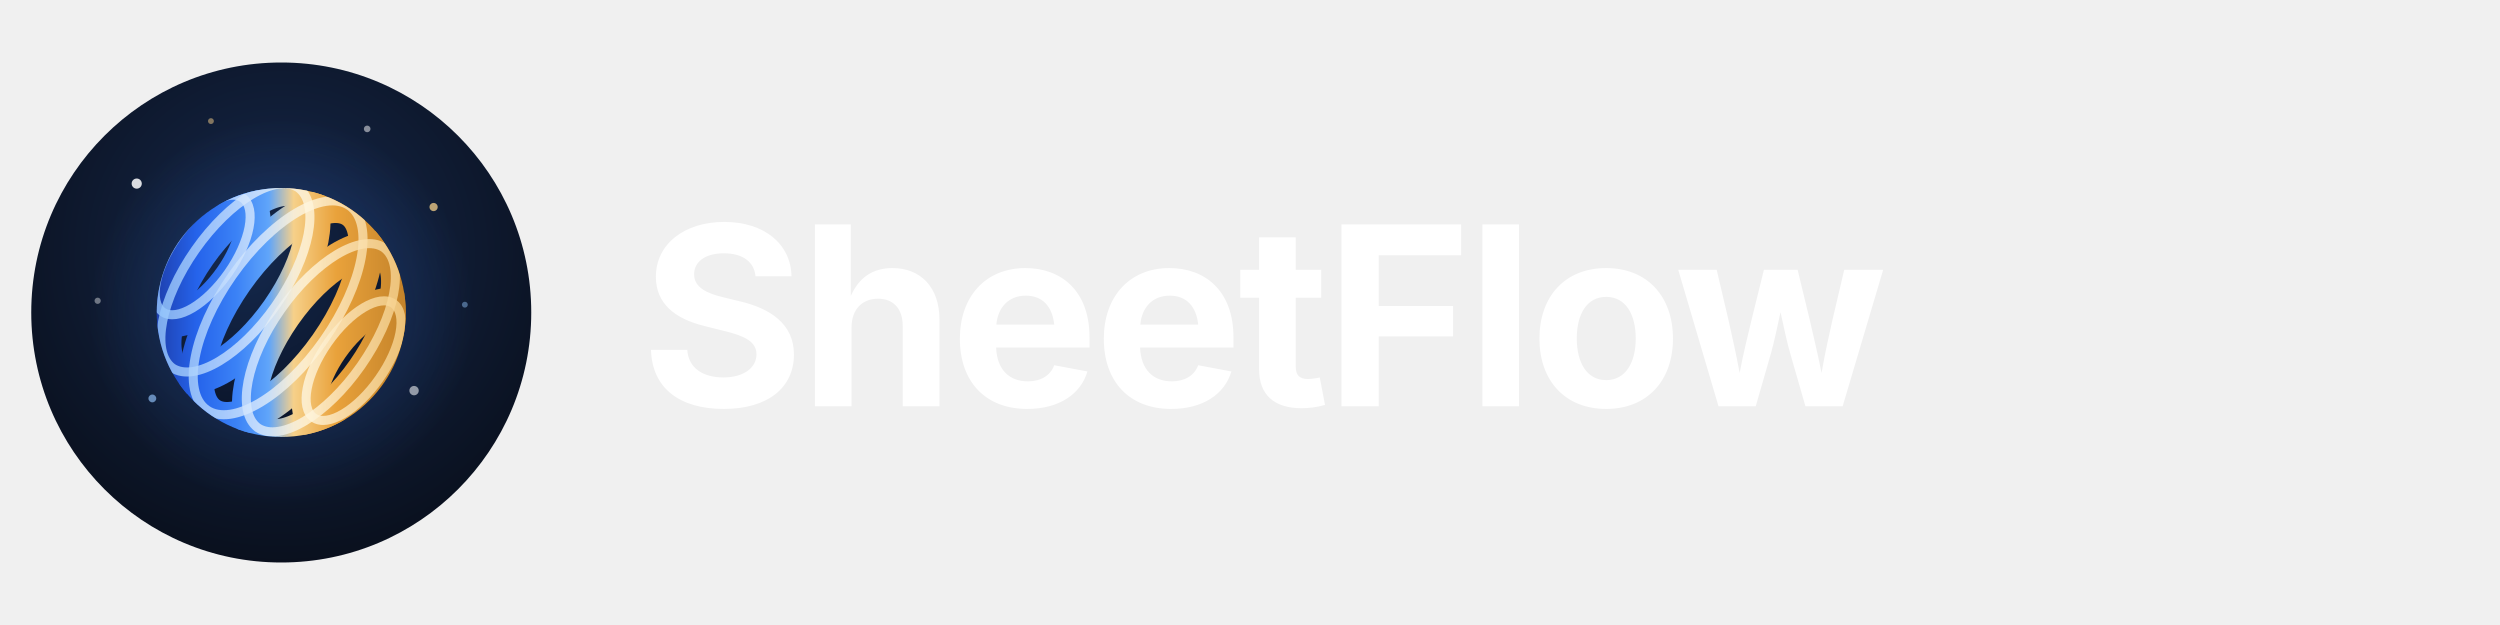
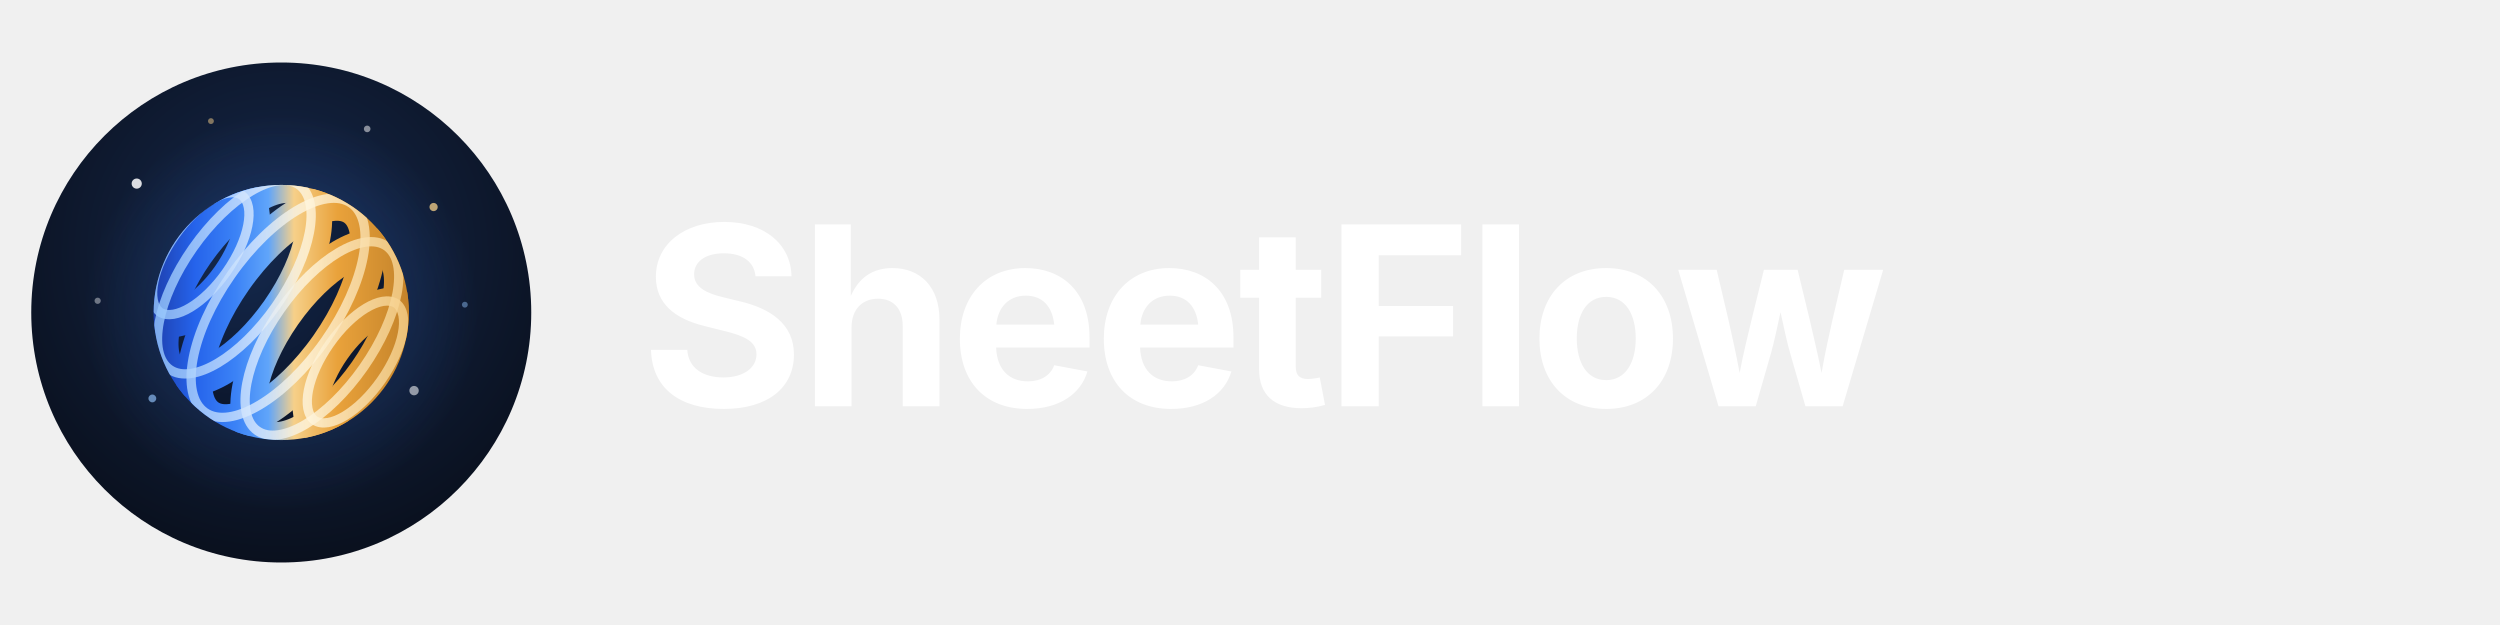
<svg xmlns="http://www.w3.org/2000/svg" viewBox="0 0 320 80" width="320" height="80" role="img" aria-label="SheetFlow">
  <defs>
    <radialGradient id="sfBadge" cx="50%" cy="38%" r="75%">
      <stop offset="0%" stop-color="#16294D" />
      <stop offset="100%" stop-color="#070B14" />
    </radialGradient>
    <radialGradient id="sfHalo" cx="50%" cy="50%" r="50%">
      <stop offset="0%" stop-color="#3B82F6" stop-opacity="0.28" />
      <stop offset="100%" stop-color="#3B82F6" stop-opacity="0" />
    </radialGradient>
    <radialGradient id="sfBall" cx="34%" cy="26%" r="86%">
      <stop offset="0%" stop-color="#152A4F" />
      <stop offset="100%" stop-color="#080F20" />
    </radialGradient>
-     <linearGradient id="sfRibbon" x1="56.86" y1="0" x2="184.34" y2="0" gradientUnits="userSpaceOnUse">
+     <linearGradient id="sfRibbon" x1="56.86" y1="0" x2="187.5" y2="0" gradientUnits="userSpaceOnUse">
      <stop offset="0%" stop-color="#1E40AF" />
      <stop offset="16%" stop-color="#2563EB" />
      <stop offset="32%" stop-color="#3B82F6" />
      <stop offset="45%" stop-color="#60A5FA" />
      <stop offset="55%" stop-color="#F6D089" />
      <stop offset="72%" stop-color="#E9A23B" />
      <stop offset="100%" stop-color="#C4832A" />
    </linearGradient>
-     <linearGradient id="sfEdge" x1="56.86" y1="0" x2="184.34" y2="0" gradientUnits="userSpaceOnUse">
+     <linearGradient id="sfEdge" x1="56.86" y1="0" x2="187.5" y2="0" gradientUnits="userSpaceOnUse">
      <stop offset="0%" stop-color="#93C5FD" />
      <stop offset="40%" stop-color="#DBEAFE" />
      <stop offset="60%" stop-color="#FFF6DF" />
      <stop offset="100%" stop-color="#F6D089" />
    </linearGradient>
    <clipPath id="sfSphere">
-       <circle cx="120.6" cy="98.38" r="63.74" />
+       <circle cx="122.18" cy="97.85" r="65.32" />
    </clipPath>
  </defs>
  <g transform="translate(36 40) scale(0.25) translate(-128 -128)">
    <circle cx="128" cy="128" r="128" fill="url(#sfBadge)" />
-     <g transform="translate(7.40 29.62)">
-       <circle cx="120.6" cy="98.38" r="98.8" fill="url(#sfHalo)" />
+     <g transform="translate(5.82 30.15)">
+       <circle cx="122.18" cy="97.85" r="101.2" fill="url(#sfHalo)" />
      <g clip-path="url(#sfSphere)">
-         <circle cx="120.6" cy="98.38" r="63.74" fill="url(#sfBall)" />
-         <path d="M179.68 96.24 A35.64 16.04 125.01 0 1 138.78 154.63 A35.64 16.04 125.01 0 1 179.68 96.24 Z" fill="none" stroke="url(#sfRibbon)" stroke-width="17.85" />
-         <path d="M174.76 67.61 A56.28 25.33 125.01 0 1 110.19 159.80 A56.28 25.33 125.01 0 1 174.76 67.61 Z" fill="none" stroke="url(#sfRibbon)" stroke-width="17.85" />
-         <path d="M157.17 46.17 A63.74 28.68 125.01 0 1 84.03 150.59 A63.74 28.68 125.01 0 1 157.17 46.17 Z" fill="none" stroke="url(#sfRibbon)" stroke-width="17.85" />
-         <path d="M131.01 36.96 A56.28 25.33 125.01 0 1 66.44 129.15 A56.28 25.33 125.01 0 1 131.01 36.96 Z" fill="none" stroke="url(#sfRibbon)" stroke-width="17.85" />
-         <path d="M102.42 42.13 A35.64 16.04 125.01 0 1 61.52 100.52 A35.64 16.04 125.01 0 1 102.42 42.13 Z" fill="none" stroke="url(#sfRibbon)" stroke-width="17.85" />
-         <path d="M178.08 93.84 A35.64 16.04 125.01 0 1 137.18 152.23 A35.64 16.04 125.01 0 1 178.08 93.84 Z" fill="none" stroke="url(#sfEdge)" stroke-width="4.64" opacity="0.8" />
-         <path d="M173.16 65.21 A56.28 25.33 125.01 0 1 108.59 157.40 A56.28 25.33 125.01 0 1 173.16 65.21 Z" fill="none" stroke="url(#sfEdge)" stroke-width="4.64" opacity="0.8" />
-         <path d="M155.57 43.77 A63.74 28.68 125.01 0 1 82.43 148.19 A63.74 28.68 125.01 0 1 155.57 43.77 Z" fill="none" stroke="url(#sfEdge)" stroke-width="4.64" opacity="0.8" />
-         <path d="M129.41 34.56 A56.28 25.33 125.01 0 1 64.84 126.75 A56.28 25.33 125.01 0 1 129.41 34.56 Z" fill="none" stroke="url(#sfEdge)" stroke-width="4.64" opacity="0.8" />
-         <path d="M100.82 39.73 A35.64 16.04 125.01 0 1 59.92 98.12 A35.64 16.04 125.01 0 1 100.82 39.73 Z" fill="none" stroke="url(#sfEdge)" stroke-width="4.64" opacity="0.8" />
+         <circle cx="122.18" cy="97.85" r="65.32" fill="url(#sfBall)" />
+         <path d="M182.72 95.66 A36.53 16.44 125.01 0 1 140.81 155.49 A36.53 16.44 125.01 0 1 182.72 95.66 Z" fill="none" stroke="url(#sfRibbon)" stroke-width="18.29" />
+         <path d="M177.69 66.31 A57.67 25.95 125.01 0 1 111.51 160.79 A57.67 25.95 125.01 0 1 177.69 66.31 Z" fill="none" stroke="url(#sfRibbon)" stroke-width="18.29" />
+         <path d="M159.66 44.35 A65.32 29.39 125.01 0 1 84.70 151.35 A65.32 29.39 125.01 0 1 159.66 44.35 Z" fill="none" stroke="url(#sfRibbon)" stroke-width="18.29" />
+         <path d="M132.85 34.91 A57.67 25.95 125.01 0 1 66.67 129.39 A57.67 25.95 125.01 0 1 132.85 34.91 Z" fill="none" stroke="url(#sfRibbon)" stroke-width="18.29" />
+         <path d="M103.55 40.21 A36.53 16.44 125.01 0 1 61.64 100.04 A36.53 16.44 125.01 0 1 103.55 40.21 Z" fill="none" stroke="url(#sfRibbon)" stroke-width="18.29" />
+         <path d="M181.12 93.26 A36.53 16.44 125.01 0 1 139.21 153.09 A36.53 16.44 125.01 0 1 181.12 93.26 Z" fill="none" stroke="url(#sfEdge)" stroke-width="4.76" opacity="0.8" />
+         <path d="M176.09 63.91 A57.67 25.95 125.01 0 1 109.91 158.39 A57.67 25.95 125.01 0 1 176.09 63.91 Z" fill="none" stroke="url(#sfEdge)" stroke-width="4.76" opacity="0.8" />
+         <path d="M158.06 41.95 A65.32 29.39 125.01 0 1 83.10 148.95 A65.32 29.39 125.01 0 1 158.06 41.95 Z" fill="none" stroke="url(#sfEdge)" stroke-width="4.76" opacity="0.8" />
+         <path d="M131.25 32.51 A57.67 25.95 125.01 0 1 65.07 126.99 A57.67 25.95 125.01 0 1 131.25 32.51 Z" fill="none" stroke="url(#sfEdge)" stroke-width="4.76" opacity="0.8" />
+         <path d="M101.95 37.81 A36.53 16.44 125.01 0 1 60.04 97.64 A36.53 16.44 125.01 0 1 101.95 37.81 Z" fill="none" stroke="url(#sfEdge)" stroke-width="4.76" opacity="0.8" />
      </g>
    </g>
    <g>
      <circle cx="54" cy="62" r="2.6" fill="#FFFFFF" opacity="0.85" />
      <circle cx="196" cy="168" r="2.4" fill="#FFFFFF" opacity="0.55" />
      <circle cx="172" cy="34" r="1.7" fill="#FFFFFF" opacity="0.5" />
      <circle cx="34" cy="122" r="1.6" fill="#FFFFFF" opacity="0.4" />
      <circle cx="206" cy="74" r="2.1" fill="#F6D089" opacity="0.75" />
      <circle cx="92" cy="30" r="1.5" fill="#F6D089" opacity="0.5" />
      <circle cx="62" cy="172" r="2" fill="#93C5FD" opacity="0.65" />
      <circle cx="222" cy="124" r="1.5" fill="#93C5FD" opacity="0.45" />
    </g>
  </g>
  <text x="82" y="52" text-anchor="start" fill="#FFFFFF" font-family="Inter, 'Inter var', 'Helvetica Neue', Arial, sans-serif" font-size="32" font-weight="700" letter-spacing="-0.64">SheetFlow</text>
</svg>
